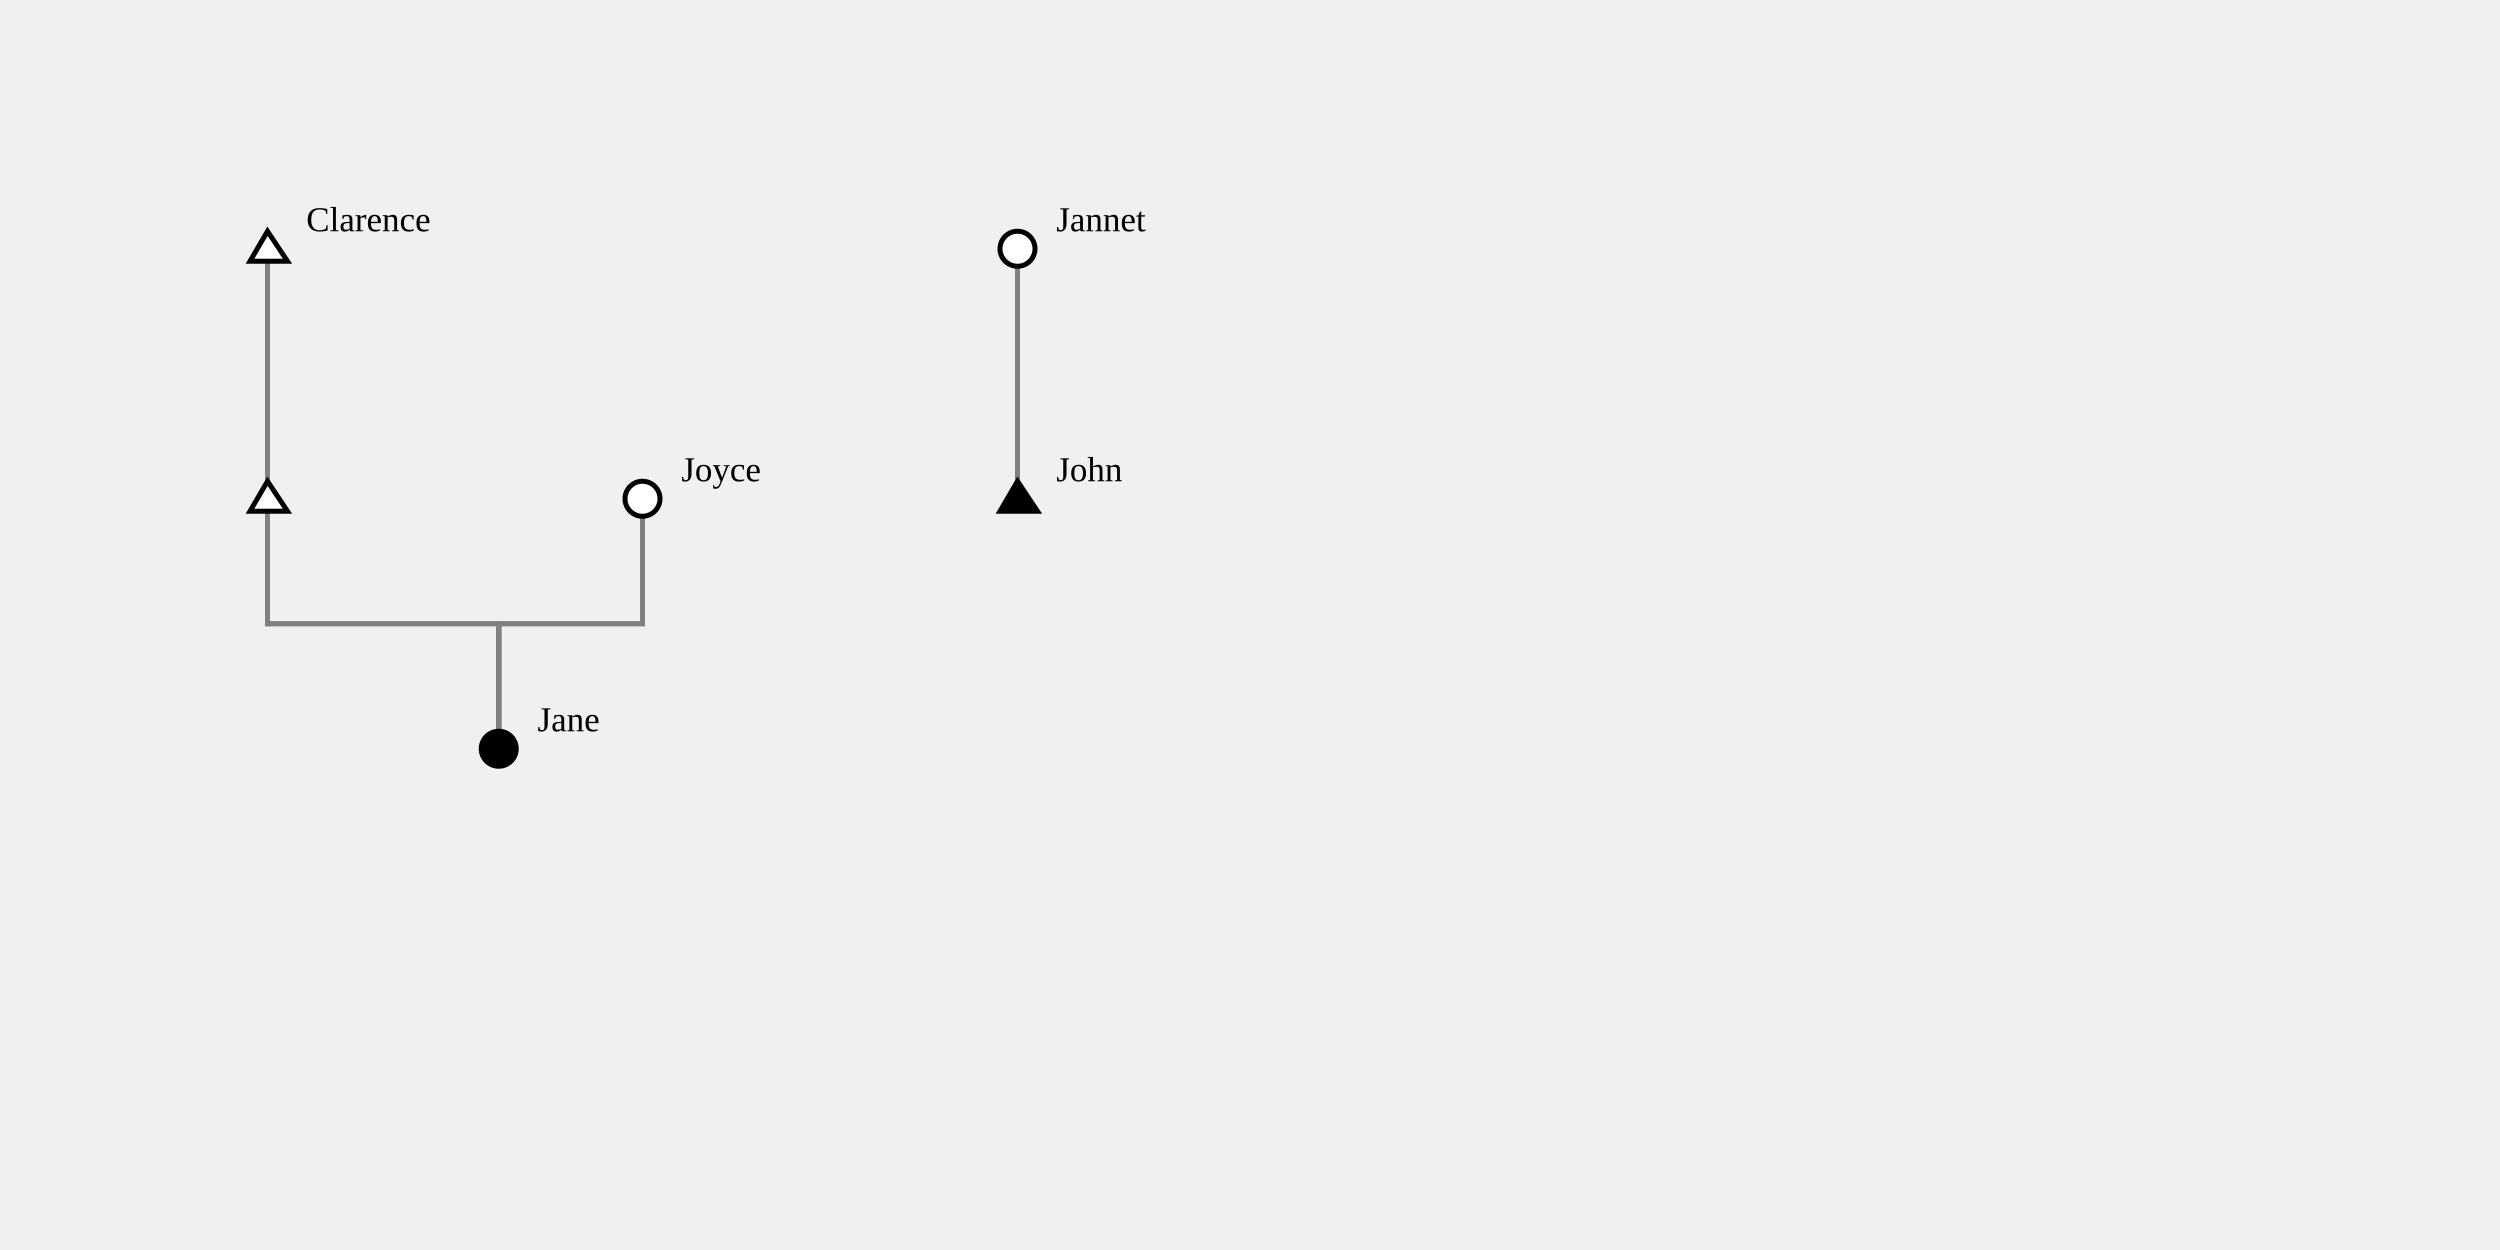
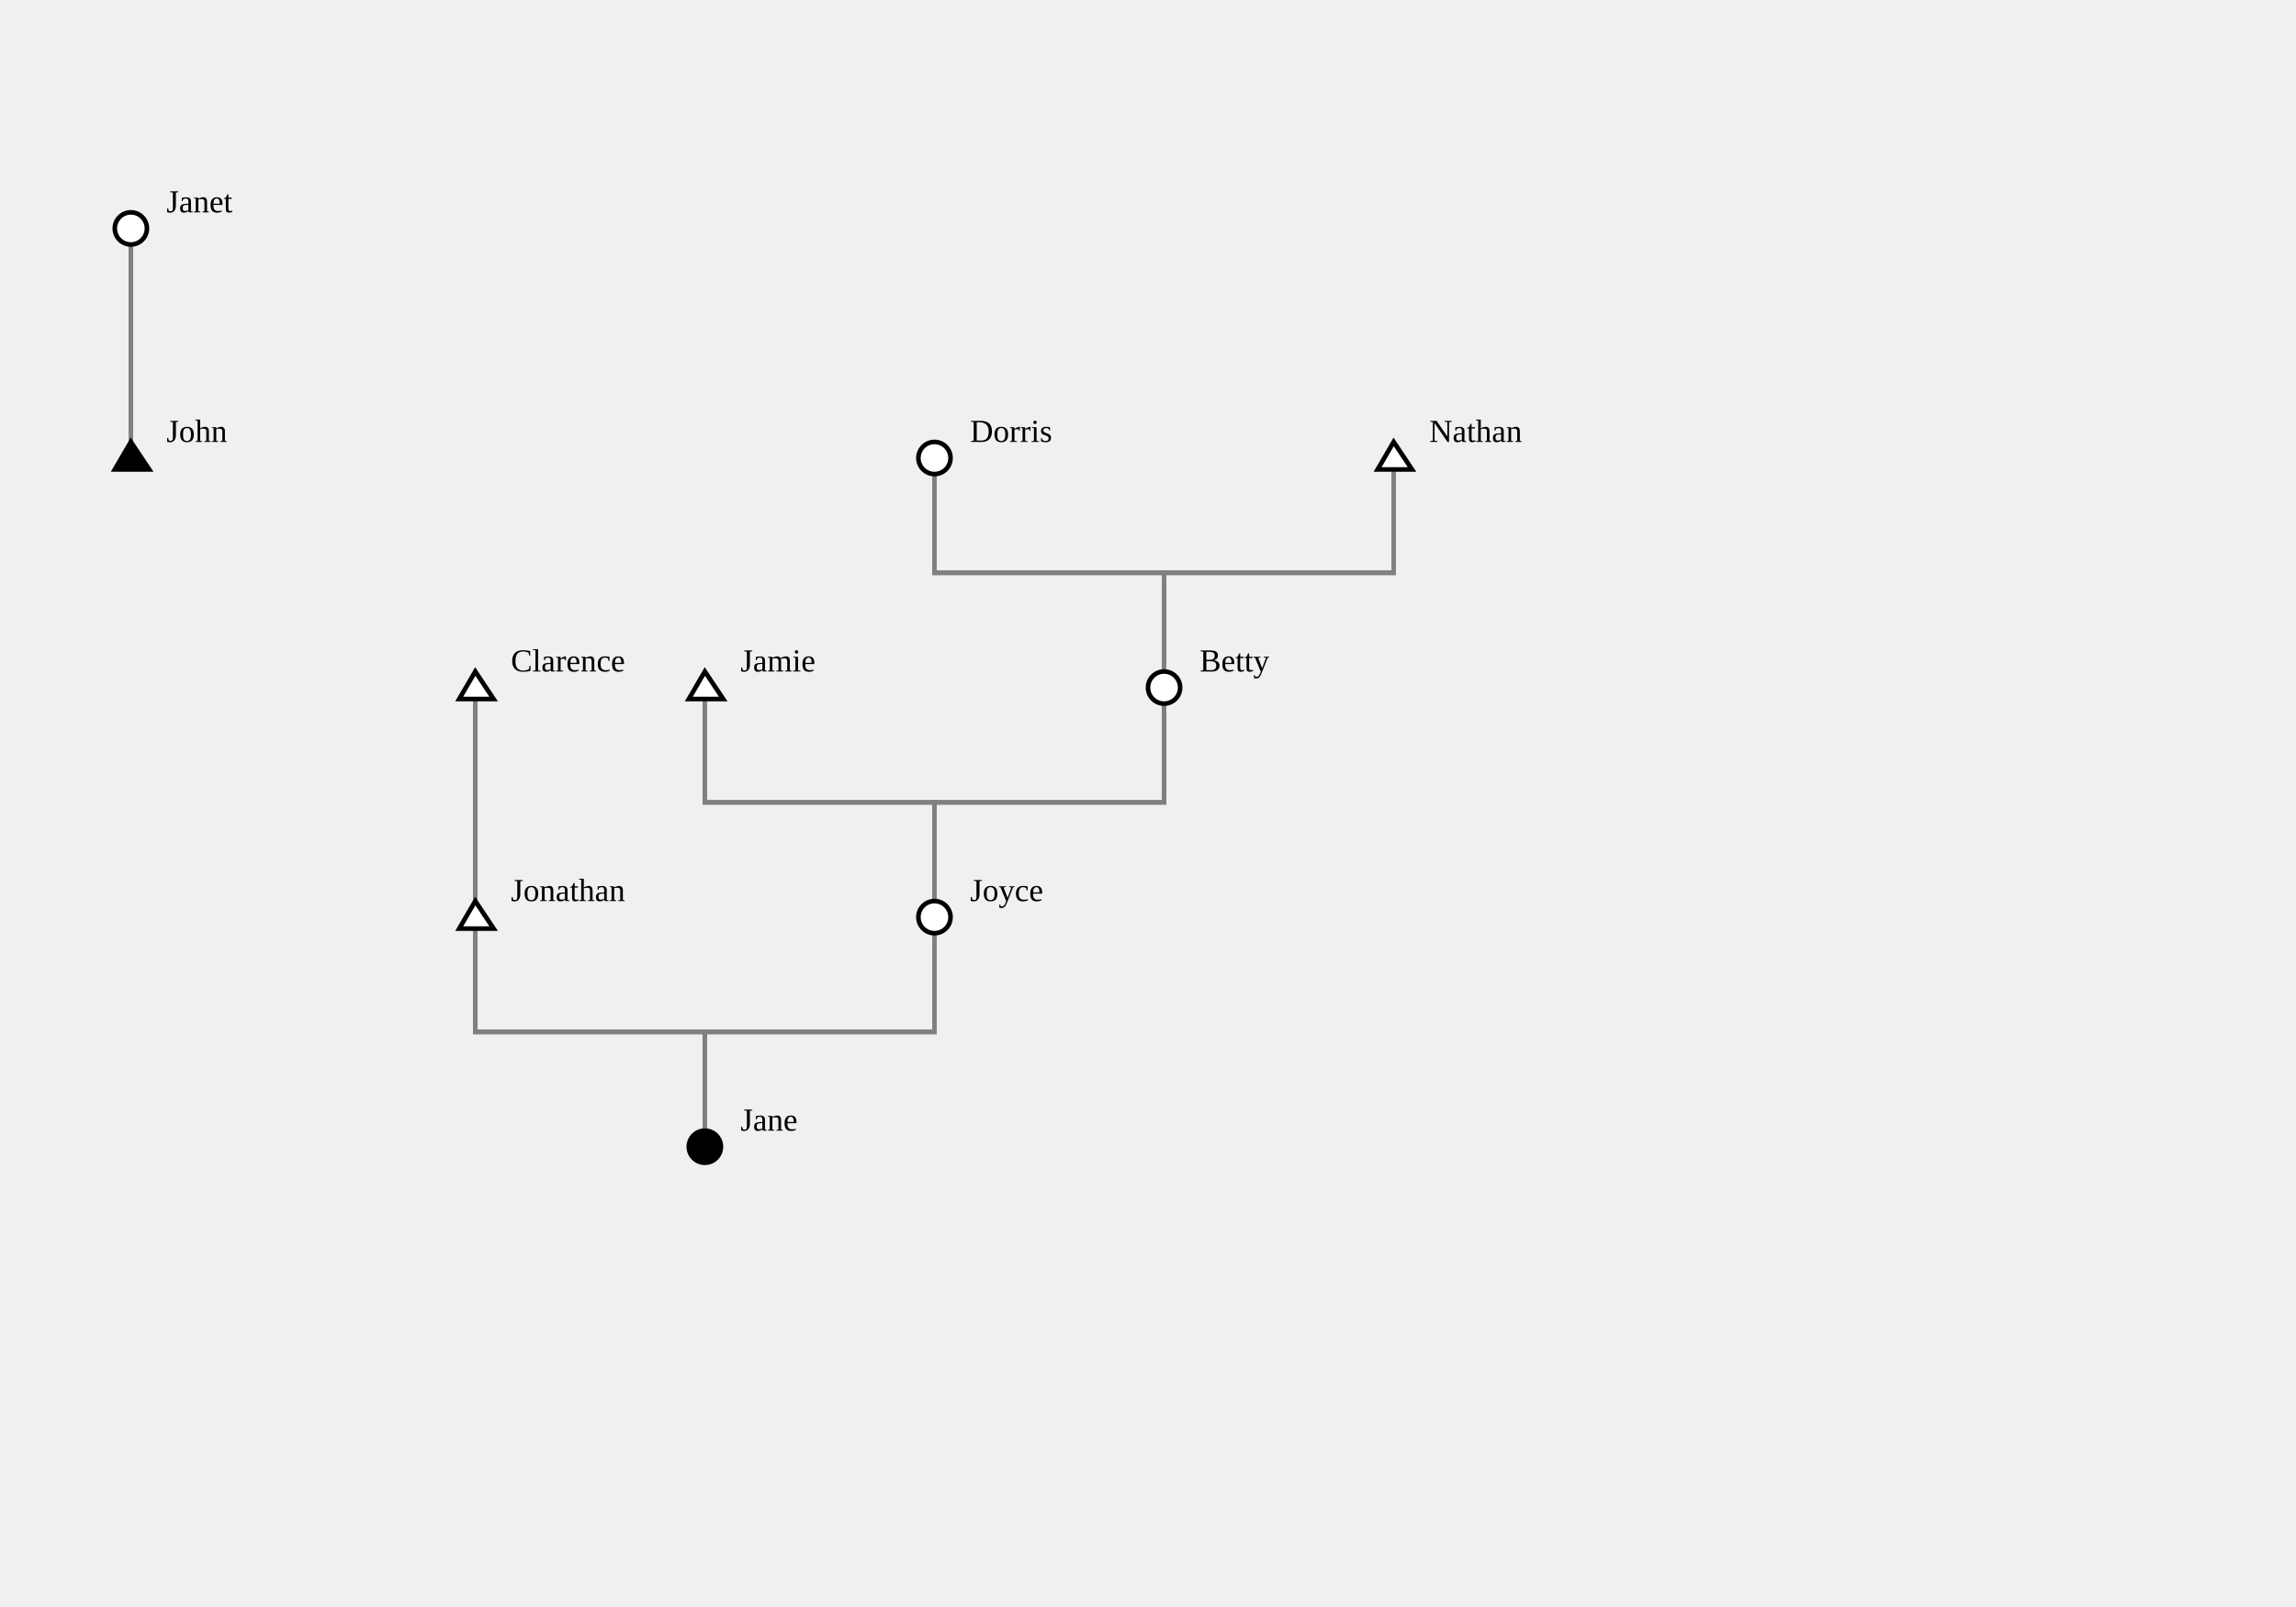
- <svg xmlns="http://www.w3.org/2000/svg" xmlns:ns1="kin" xmlns:ns3="http://mpi.nl/tla/kin" xmlns:xlink="http://www.w3.org/1999/xlink" contentScriptType="text/ecmascript" width="1000" zoomAndPan="magnify" contentStyleType="text/css" height="500" preserveAspectRatio="xMidYMid meet" version="1.0">
+ <svg xmlns="http://www.w3.org/2000/svg" xmlns:ns1="kin" xmlns:ns3="http://mpi.nl/tla/kin" xmlns:xlink="http://www.w3.org/1999/xlink" contentScriptType="text/ecmascript" width="1000" zoomAndPan="magnify" contentStyleType="text/css" height="700" preserveAspectRatio="xMidYMid meet" version="1.0">
  <defs id="KinSymbols">
    <g id="circle">
-       <circle stroke-width="2" height="15" r="7" cx="7" cy="7" stroke="black" />
+       <circle r="7" stroke-width="2" height="15" cx="7" cy="7" stroke="black" />
    </g>
    <g id="square">
-       <rect x="0" width="15" stroke-width="2" height="15" y="0" stroke="black" />
+       <rect x="0" width="15" y="0" height="15" stroke-width="2" stroke="black" />
    </g>
    <g id="square45">
      <rect x="0" y="0" transform="rotate(-45 7 7)" width="15" height="15" stroke="black" stroke-width="2" />
    </g>
    <g id="rhombus">
      <rect x="0" y="0" transform="scale(1,2), rotate(-45 7 7)" width="15" height="15" stroke="black" stroke-width="2" />
    </g>
    <g id="union">
-       <rect fill="white" x="0" width="15" height="15" y="0" stroke="none" />
-       <line y2="2" stroke-width="5" x1="0" x2="15" stroke="black" y1="2" />
-       <line y2="13" stroke-width="5" x1="0" x2="15" stroke="black" y1="13" />
+       <rect fill="white" x="0" width="15" y="0" height="15" stroke="none" />
+       <line y2="2" stroke-width="5" x1="0" x2="15" y1="2" stroke="black" />
+       <line y2="13" stroke-width="5" x1="0" x2="15" y1="13" stroke="black" />
    </g>
    <g id="triangle">
-       <polygon stroke-width="2" points="7,0 0,12 15,12" stroke="black" />
+       <polygon points="7,0 0,12 15,12" stroke-width="2" stroke="black" />
    </g>
    <g id="equals">
      <polyline fill="white" stroke-width="2" points="21,14 -7,14 -7,0 21,0" stroke="black" />
    </g>
    <g id="cross">
      <polyline fill="none" stroke-width="2" points="0,0 14,14 7,7 0,14 14,0" stroke="black" />
    </g>
  </defs>
  <g id="RelationGroup">
    <g id="relation0">
+       <ns1:RelationEntities ego="EfMMM" lineType="sanguineLine" alter="EfMM" relationType="descendant" />
+       <defs>
+         <polyline fill="none" id="relation0Line" stroke-width="2" points="407.0,199.5 407.0,249.5 507.0,249.5 507.0,299.5" stroke="grey" />
+       </defs>
+       <use xlink:actuate="onLoad" xlink:type="simple" id="relation0Lineuse" xlink:show="embed" xlink:href="#relation0Line" />
+     </g>
+     <g id="relation1">
      <ns1:RelationEntities ego="EfF" lineType="sanguineLine" alter="Ef" relationType="descendant" />
      <defs>
-         <polyline fill="none" id="relation0Line" stroke-width="2" points="107.0,199.5 107.0,249.5 199.5,249.5 199.5,299.5" stroke="grey" />
-       </defs>
-       <use xlink:actuate="onLoad" xlink:type="simple" id="relation0Lineuse" xlink:show="embed" xlink:href="#relation0Line" />
-     </g>
-     <g id="relation1">
+         <polyline fill="none" id="relation1Line" stroke-width="2" points="207.0,399.5 207.0,449.5 307.0,449.5 307.0,499.5" stroke="grey" />
+       </defs>
+       <use xlink:actuate="onLoad" xlink:type="simple" id="relation1Lineuse" xlink:show="embed" xlink:href="#relation1Line" />
+     </g>
+     <g id="relation2">
      <ns1:RelationEntities ego="EfF" lineType="sanguineLine" alter="EfFF" relationType="ancestor" />
      <defs>
-         <polyline fill="none" id="relation1Line" stroke-width="2" points="107.0,199.5 107.0,149.5 107.0,149.5 107.0,99.5" stroke="grey" />
-       </defs>
-       <use xlink:actuate="onLoad" xlink:type="simple" id="relation1Lineuse" xlink:show="embed" xlink:href="#relation1Line" />
-     </g>
-     <g id="relation2">
+         <polyline fill="none" id="relation2Line" stroke-width="2" points="207.0,399.5 207.0,349.5 207.0,349.5 207.0,299.5" stroke="grey" />
+       </defs>
+       <use xlink:actuate="onLoad" xlink:type="simple" id="relation2Lineuse" xlink:show="embed" xlink:href="#relation2Line" />
+     </g>
+     <g id="relation3">
      <ns1:RelationEntities ego="Em" lineType="sanguineLine" alter="EmM" relationType="ancestor" />
      <defs>
-         <polyline fill="none" id="relation2Line" stroke-width="2" points="407.0,199.5 407.0,149.5 407.0,149.5 407.0,99.5" stroke="grey" />
-       </defs>
-       <use xlink:actuate="onLoad" xlink:type="simple" id="relation2Lineuse" xlink:show="embed" xlink:href="#relation2Line" />
-     </g>
-     <g id="relation3">
+         <polyline fill="none" id="relation3Line" stroke-width="2" points="57.0,199.5 57.0,149.5 57.0,149.5 57.0,99.5" stroke="grey" />
+       </defs>
+       <use xlink:actuate="onLoad" xlink:type="simple" id="relation3Lineuse" xlink:show="embed" xlink:href="#relation3Line" />
+     </g>
+     <g id="relation4">
+       <ns1:RelationEntities ego="EfMM" lineType="sanguineLine" alter="EfM" relationType="descendant" />
+       <defs>
+         <polyline fill="none" id="relation4Line" stroke-width="2" points="507.0,299.5 507.0,349.5 407.0,349.5 407.0,399.5" stroke="grey" />
+       </defs>
+       <use xlink:actuate="onLoad" xlink:type="simple" id="relation4Lineuse" xlink:show="embed" xlink:href="#relation4Line" />
+     </g>
+     <g id="relation5">
+       <ns1:RelationEntities ego="EfMM" lineType="sanguineLine" alter="EfMMF" relationType="ancestor" />
+       <defs>
+         <polyline fill="none" id="relation5Line" stroke-width="2" points="507.0,299.5 507.0,249.5 607.0,249.5 607.0,199.5" stroke="grey" />
+       </defs>
+       <use xlink:actuate="onLoad" xlink:type="simple" id="relation5Lineuse" xlink:show="embed" xlink:href="#relation5Line" />
+     </g>
+     <g id="relation6">
+       <ns1:RelationEntities ego="EfMM" lineType="sanguineLine" alter="EfMMM" relationType="ancestor" />
+       <defs>
+         <polyline fill="none" id="relation6Line" stroke-width="2" points="507.0,299.5 507.0,249.5 407.0,249.5 407.0,199.5" stroke="grey" />
+       </defs>
+       <use xlink:actuate="onLoad" xlink:type="simple" id="relation6Lineuse" xlink:show="embed" xlink:href="#relation6Line" />
+     </g>
+     <g id="relation7">
      <ns1:RelationEntities ego="EfFF" lineType="sanguineLine" alter="EfF" relationType="descendant" />
      <defs>
-         <polyline fill="none" id="relation3Line" stroke-width="2" points="107.0,99.5 107.0,149.5 107.0,149.5 107.0,199.5" stroke="grey" />
-       </defs>
-       <use xlink:actuate="onLoad" xlink:type="simple" id="relation3Lineuse" xlink:show="embed" xlink:href="#relation3Line" />
-     </g>
-     <g id="relation4">
+         <polyline fill="none" id="relation7Line" stroke-width="2" points="207.0,299.5 207.0,349.5 207.0,349.5 207.0,399.5" stroke="grey" />
+       </defs>
+       <use xlink:actuate="onLoad" xlink:type="simple" id="relation7Lineuse" xlink:show="embed" xlink:href="#relation7Line" />
+     </g>
+     <g id="relation8">
+       <ns1:RelationEntities ego="EfMMF" lineType="sanguineLine" alter="EfMM" relationType="descendant" />
+       <defs>
+         <polyline fill="none" id="relation8Line" stroke-width="2" points="607.0,199.5 607.0,249.5 507.0,249.5 507.0,299.5" stroke="grey" />
+       </defs>
+       <use xlink:actuate="onLoad" xlink:type="simple" id="relation8Lineuse" xlink:show="embed" xlink:href="#relation8Line" />
+     </g>
+     <g id="relation9">
      <ns1:RelationEntities ego="EfM" lineType="sanguineLine" alter="Ef" relationType="descendant" />
      <defs>
-         <polyline fill="none" id="relation4Line" stroke-width="2" points="257.0,199.5 257.0,249.5 199.5,249.5 199.5,299.5" stroke="grey" />
-       </defs>
-       <use xlink:actuate="onLoad" xlink:type="simple" id="relation4Lineuse" xlink:show="embed" xlink:href="#relation4Line" />
-     </g>
-     <g id="relation5">
+         <polyline fill="none" id="relation9Line" stroke-width="2" points="407.0,399.5 407.0,449.5 307.0,449.5 307.0,499.5" stroke="grey" />
+       </defs>
+       <use xlink:actuate="onLoad" xlink:type="simple" id="relation9Lineuse" xlink:show="embed" xlink:href="#relation9Line" />
+     </g>
+     <g id="relation10">
+       <ns1:RelationEntities ego="EfM" lineType="sanguineLine" alter="EfMF" relationType="ancestor" />
+       <defs>
+         <polyline fill="none" id="relation10Line" stroke-width="2" points="407.0,399.5 407.0,349.5 307.0,349.5 307.0,299.5" stroke="grey" />
+       </defs>
+       <use xlink:actuate="onLoad" xlink:type="simple" id="relation10Lineuse" xlink:show="embed" xlink:href="#relation10Line" />
+     </g>
+     <g id="relation11">
+       <ns1:RelationEntities ego="EfM" lineType="sanguineLine" alter="EfMM" relationType="ancestor" />
+       <defs>
+         <polyline fill="none" id="relation11Line" stroke-width="2" points="407.0,399.5 407.0,349.5 507.0,349.5 507.0,299.5" stroke="grey" />
+       </defs>
+       <use xlink:actuate="onLoad" xlink:type="simple" id="relation11Lineuse" xlink:show="embed" xlink:href="#relation11Line" />
+     </g>
+     <g id="relation12">
      <ns1:RelationEntities ego="EmM" lineType="sanguineLine" alter="Em" relationType="descendant" />
      <defs>
-         <polyline fill="none" id="relation5Line" stroke-width="2" points="407.0,99.5 407.0,149.5 407.0,149.5 407.0,199.5" stroke="grey" />
-       </defs>
-       <use xlink:actuate="onLoad" xlink:type="simple" id="relation5Lineuse" xlink:show="embed" xlink:href="#relation5Line" />
-     </g>
-     <g id="relation6">
+         <polyline fill="none" id="relation12Line" stroke-width="2" points="57.0,99.5 57.0,149.5 57.0,149.5 57.0,199.5" stroke="grey" />
+       </defs>
+       <use xlink:actuate="onLoad" xlink:type="simple" id="relation12Lineuse" xlink:show="embed" xlink:href="#relation12Line" />
+     </g>
+     <g id="relation13">
      <ns1:RelationEntities ego="Ef" lineType="sanguineLine" alter="EfM" relationType="ancestor" />
      <defs>
-         <polyline fill="none" id="relation6Line" stroke-width="2" points="199.5,299.5 199.5,249.5 257.0,249.5 257.0,199.5" stroke="grey" />
-       </defs>
-       <use xlink:actuate="onLoad" xlink:type="simple" id="relation6Lineuse" xlink:show="embed" xlink:href="#relation6Line" />
-     </g>
-     <g id="relation7">
+         <polyline fill="none" id="relation13Line" stroke-width="2" points="307.0,499.5 307.0,449.5 407.0,449.5 407.0,399.5" stroke="grey" />
+       </defs>
+       <use xlink:actuate="onLoad" xlink:type="simple" id="relation13Lineuse" xlink:show="embed" xlink:href="#relation13Line" />
+     </g>
+     <g id="relation14">
      <ns1:RelationEntities ego="Ef" lineType="sanguineLine" alter="EfF" relationType="ancestor" />
      <defs>
-         <polyline fill="none" id="relation7Line" stroke-width="2" points="199.5,299.5 199.5,249.5 107.0,249.5 107.0,199.5" stroke="grey" />
-       </defs>
-       <use xlink:actuate="onLoad" xlink:type="simple" id="relation7Lineuse" xlink:show="embed" xlink:href="#relation7Line" />
+         <polyline fill="none" id="relation14Line" stroke-width="2" points="307.0,499.5 307.0,449.5 207.0,449.5 207.0,399.5" stroke="grey" />
+       </defs>
+       <use xlink:actuate="onLoad" xlink:type="simple" id="relation14Lineuse" xlink:show="embed" xlink:href="#relation14Line" />
+     </g>
+     <g id="relation15">
+       <ns1:RelationEntities ego="EfMF" lineType="sanguineLine" alter="EfM" relationType="descendant" />
+       <defs>
+         <polyline fill="none" id="relation15Line" stroke-width="2" points="307.0,299.5 307.0,349.5 407.0,349.5 407.0,399.5" stroke="grey" />
+       </defs>
+       <use xlink:actuate="onLoad" xlink:type="simple" id="relation15Lineuse" xlink:show="embed" xlink:href="#relation15Line" />
    </g>
  </g>
  <g id="EntityGroup">
-     <g id="EfF" ns3:kintype="EfF" transform="translate(100.0, 192.5)" ns3:path="EfF">
+     <g id="EfMMM" ns3:kintype="EfMMM" transform="translate(400.0, 192.5)" ns3:path="">
+       <use fill="white" xlink:href="#circle" xlink:type="simple" xlink:actuate="onLoad" id="EfMMMsymbol" stroke="black" xlink:show="embed" stroke-width="2" />
+       <text x="22.5" fill="black" font-size="14" stroke-width="0" y="0">Dorris</text>
+     </g>
+     <g id="EfF" ns3:kintype="EfF" transform="translate(200.0, 392.5)" ns3:path="">
      <use fill="white" xlink:href="#triangle" xlink:type="simple" xlink:actuate="onLoad" id="EfFsymbol" stroke="black" xlink:show="embed" stroke-width="2" />
-     </g>
-     <g id="Em" ns3:kintype="Em" transform="translate(400.0, 192.5)" ns3:path="Em">
+       <text x="22.5" fill="black" font-size="14" stroke-width="0" y="0">Jonathan</text>
+     </g>
+     <g id="Em" ns3:kintype="Em" transform="translate(50.0, 192.5)" ns3:path="">
      <use fill="black" xlink:href="#triangle" xlink:type="simple" xlink:actuate="onLoad" id="Emsymbol" stroke="black" xlink:show="embed" stroke-width="2" />
      <text x="22.5" fill="black" font-size="14" stroke-width="0" y="0">John</text>
    </g>
-     <g id="EfFF" ns3:kintype="EfFF" transform="translate(100.0, 92.5)" ns3:path="EfFF">
+     <g id="EfMM" ns3:kintype="EfMM" transform="translate(500.0, 292.5)" ns3:path="">
+       <use fill="white" xlink:href="#circle" xlink:type="simple" xlink:actuate="onLoad" id="EfMMsymbol" stroke="black" xlink:show="embed" stroke-width="2" />
+       <text x="22.5" fill="black" font-size="14" stroke-width="0" y="0">Betty</text>
+     </g>
+     <g id="EfFF" ns3:kintype="EfFF" transform="translate(200.0, 292.5)" ns3:path="">
      <use fill="white" xlink:href="#triangle" xlink:type="simple" xlink:actuate="onLoad" id="EfFFsymbol" stroke="black" xlink:show="embed" stroke-width="2" />
      <text x="22.5" fill="black" font-size="14" stroke-width="0" y="0">Clarence</text>
    </g>
-     <g id="EfM" ns3:kintype="EfM" transform="translate(250.0, 192.5)" ns3:path="EfM">
+     <g id="EfMMF" ns3:kintype="EfMMF" transform="translate(600.0, 192.5)" ns3:path="">
+       <use fill="white" xlink:href="#triangle" xlink:type="simple" xlink:actuate="onLoad" id="EfMMFsymbol" stroke="black" xlink:show="embed" stroke-width="2" />
+       <text x="22.5" fill="black" font-size="14" stroke-width="0" y="0">Nathan</text>
+     </g>
+     <g id="EfM" ns3:kintype="EfM" transform="translate(400.0, 392.5)" ns3:path="">
      <use fill="white" xlink:href="#circle" xlink:type="simple" xlink:actuate="onLoad" id="EfMsymbol" stroke="black" xlink:show="embed" stroke-width="2" />
      <text x="22.5" fill="black" font-size="14" stroke-width="0" y="0">Joyce</text>
    </g>
-     <g id="EmM" ns3:kintype="EmM" transform="translate(400.0, 92.5)" ns3:path="EmM">
+     <g id="EmM" ns3:kintype="EmM" transform="translate(50.0, 92.5)" ns3:path="">
      <use fill="white" xlink:href="#circle" xlink:type="simple" xlink:actuate="onLoad" id="EmMsymbol" stroke="black" xlink:show="embed" stroke-width="2" />
-       <text x="22.5" fill="black" font-size="14" stroke-width="0" y="0">Jannet</text>
-     </g>
-     <g id="Ef" ns3:kintype="Ef" transform="translate(192.5, 292.5)" ns3:path="Ef">
+       <text x="22.5" fill="black" font-size="14" stroke-width="0" y="0">Janet</text>
+     </g>
+     <g id="Ef" ns3:kintype="Ef" transform="translate(300.0, 492.5)" ns3:path="">
      <use fill="black" xlink:href="#circle" xlink:type="simple" xlink:actuate="onLoad" id="Efsymbol" stroke="black" xlink:show="embed" stroke-width="2" />
      <text x="22.5" fill="black" font-size="14" stroke-width="0" y="0">Jane</text>
+     </g>
+     <g id="EfMF" ns3:kintype="EfMF" transform="translate(300.0, 292.5)" ns3:path="">
+       <use fill="white" xlink:href="#triangle" xlink:type="simple" xlink:actuate="onLoad" id="EfMFsymbol" stroke="black" xlink:show="embed" stroke-width="2" />
+       <text x="22.5" fill="black" font-size="14" stroke-width="0" y="0">Jamie</text>
    </g>
  </g>
  <g id="LabelsGroup" />
  <ns3:KinDiagramData>
    <ns3:KinTypeString>Ef:Jane</ns3:KinTypeString>
-     <ns3:KinTypeString>Em:John</ns3:KinTypeString>
-     <ns3:KinTypeString>EmM:Janet</ns3:KinTypeString>
    <ns3:KinTypeString>EfM:Joyce</ns3:KinTypeString>
+     <ns3:KinTypeString>EfMF:Jamie</ns3:KinTypeString>
    <ns3:KinTypeString>EfFF:Clarence</ns3:KinTypeString>
    <ns3:KinTypeString>EfF:Jonathan</ns3:KinTypeString>
    <ns3:KinTypeString>EfMMF:Nathan</ns3:KinTypeString>
    <ns3:KinTypeString>EfMM:Betty</ns3:KinTypeString>
+     <ns3:KinTypeString>EfMMM:Dorris</ns3:KinTypeString>
+     <ns3:KinTypeString>Em:John</ns3:KinTypeString>
+     <ns3:KinTypeString>EmM:Janet</ns3:KinTypeString>
    <ns3:IndexParameters>
      <ns3:LabelFields>
        <ns3:IndexerParam ns3:XPath="*:Kinnate/*:Entity/*:Name" />
        <ns3:IndexerParam ns3:XPath="*:Kinnate/*:Gedcom/*:Entity/*:NAME/*:NAME" />
        <ns3:IndexerParam ns3:XPath="*:Kinnate/*:Gedcom/*:Entity[*:GedcomType='FAM']/*:GedcomType" />
        <ns3:IndexerParam ns3:XPath="*:Kinnate/*:Gedcom/*:Entity/*:Text" />
        <ns3:IndexerParam ns3:XPath="*:Kinnate/*:Gedcom/*:Entity/*:NAME/*:NPFX" />
        <ns3:IndexerParam ns3:XPath="*:Kinnate/*:Gedcom/*:Entity/*:NoteText" />
      </ns3:LabelFields>
      <ns3:SymbolFieldsFields>
        <ns3:IndexerParam ns3:XPath="*:Kinnate/*:Gedcom/*:Entity[*:SEX='M']" ns3:Value="triangle" />
        <ns3:IndexerParam ns3:XPath="*:Kinnate/*:Gedcom/*:Entity[*:SEX='F']" ns3:Value="circle" />
        <ns3:IndexerParam ns3:XPath="*:Kinnate/*:Gedcom/*:Entity[*:GedcomType='FAM']" ns3:Value="union" />
      </ns3:SymbolFieldsFields>
      <ns3:AncestorFields>
        <ns3:IndexerParam ns3:XPath="Kinnate.Gedcom.Entity.FAMC" />
        <ns3:IndexerParam ns3:XPath="Kinnate.Gedcom.Entity.BIRT.FAMC" />
        <ns3:IndexerParam ns3:XPath="Kinnate.Gedcom.Entity.CHR.FAMC" />
        <ns3:IndexerParam ns3:XPath="Kinnate.Gedcom.Entity.ADOP.FAMC" />
        <ns3:IndexerParam ns3:XPath="Kinnate.Gedcom.Entity.SLGC.FAMC" />
        <ns3:IndexerParam ns3:XPath="Kinnate.Gedcom.Entity.HUSB" />
        <ns3:IndexerParam ns3:XPath="Kinnate.Gedcom.Entity.WIFE" />
        <ns3:IndexerParam ns3:XPath="ancestor" />
      </ns3:AncestorFields>
      <ns3:DecendantFields>
        <ns3:IndexerParam ns3:XPath="Kinnate.Gedcom.Entity.CHIL" />
        <ns3:IndexerParam ns3:XPath="Kinnate.Gedcom.Entity.FAMS" />
        <ns3:IndexerParam ns3:XPath="descendant" />
      </ns3:DecendantFields>
    </ns3:IndexParameters>
    <ns3:KinTermGroup ns3:Show="true" ns3:GroupColour="blue" ns3:GroupName="English terms" ns3:Generate="false">
      <ns3:KinTerm ns3:Term="Grand Mother" ns3:Alter="MM" />
      <ns3:KinTerm ns3:Term="Aunt" ns3:Alter="MZ|FZ" />
      <ns3:KinTerm ns3:Term="Uncle" ns3:Alter="MB|FB" />
      <ns3:KinTerm ns3:Term="Grand Father" ns3:Alter="FF" />
    </ns3:KinTermGroup>
    <ns3:KinTermGroup ns3:Show="true" ns3:GroupColour="cyan" ns3:GroupName="Hawaiian Kin Terms" ns3:GroupDescription="http://umanitoba.ca/faculties/arts/anthropology/tutor/kinterms/hawaiian.html" ns3:Generate="false">
      <ns3:KinTerm ns3:Term="Makuakane" ns3:Description="Father, Uncle" ns3:Alter="F|FB|MB" />
      <ns3:KinTerm ns3:Term="Makuahini" ns3:Description="Mother, Aunt" ns3:Alter="M|MZ|FZ" />
      <ns3:KinTerm ns3:Term="Kaikua'ana" ns3:Description="" ns3:Alter="E(male)B|E(male)FBS|E(male)FZS|E(male)MBS|E(male)MZS" />
      <ns3:KinTerm ns3:Term="Kaikua'ana" ns3:Description="Brother/Sister, Cousin" ns3:Alter="E(female)Z|E(female)FBD|E(female)FZD|E(female)MBD|E(female)MZD" />
      <ns3:KinTerm ns3:Term="Kaikuane" ns3:Description="Brother, Cousin" ns3:Alter="E(female)B|E(female)FBS|E(female)FZS|E(female)MBS|E(female)MZS" />
      <ns3:KinTerm ns3:Term="Kaikuane" ns3:Description="Sister, Cousin" ns3:Alter="E(male)Z|E(male)FBD|E(male)FZD|E(male)MBD|E(male)MZD" />
      <ns3:KinTerm ns3:Term="Keikikane" ns3:Description="Son, Nephew" ns3:Alter="S|BS|ZS" />
      <ns3:KinTerm ns3:Term="Keikamahini" ns3:Description="Daughter, Niece" ns3:Alter="D|BD|ZD" />
    </ns3:KinTermGroup>
    <ns3:ShowLabels>true</ns3:ShowLabels>
    <ns3:ShowKinTypeLabels>false</ns3:ShowKinTypeLabels>
    <ns3:ShowKinTermLabels>false</ns3:ShowKinTermLabels>
    <ns3:ShowKinTermLines>true</ns3:ShowKinTermLines>
    <ns3:SnapToGrid>true</ns3:SnapToGrid>
    <ns3:ShowSanguineLines>true</ns3:ShowSanguineLines>
    <ns3:ShowArchiveLinks>false</ns3:ShowArchiveLinks>
    <ns3:EntityData>
      <ns3:EntityArray>
+         <Identifier>EfMMM</Identifier>
+         <KinType>EfMMM</KinType>
+         <isEgo>false</isEgo>
+         <Labels />
+         <Relations>
+           <Relation>
+             <generationalDistance>0</generationalDistance>
+             <Identifier>EfMM</Identifier>
+             <Type>descendant</Type>
+             <Line>sanguineLine</Line>
+           </Relation>
+         </Relations>
+         <isVisible>true</isVisible>
+         <xPos>2</xPos>
+       </ns3:EntityArray>
+       <ns3:EntityArray>
        <Identifier>EfF</Identifier>
-         <Path>EfF</Path>
        <KinType>EfF</KinType>
        <isEgo>false</isEgo>
        <Labels />
        <Relations>
          <Relation>
            <generationalDistance>0</generationalDistance>
            <Identifier>Ef</Identifier>
            <Type>descendant</Type>
            <Line>sanguineLine</Line>
          </Relation>
          <Relation>
            <generationalDistance>0</generationalDistance>
            <Identifier>EfFF</Identifier>
            <Type>ancestor</Type>
            <Line>sanguineLine</Line>
          </Relation>
        </Relations>
-         <ArchiveLink>http://corpus1.mpi.nl/ds/imdi_browser/?openpath=hdl%3A1839%2F00-0000-0000-000D-2E72-7</ArchiveLink>
-         <ArchiveLink>http://www.google.com</ArchiveLink>
-         <ArchiveLink>http://www.mpi.nl</ArchiveLink>
-         <isVisible>true</isVisible>
-         <xPos>2</xPos>
+         <isVisible>true</isVisible>
+         <xPos>0</xPos>
      </ns3:EntityArray>
      <ns3:EntityArray>
        <Identifier>Em</Identifier>
-         <Path>Em</Path>
        <KinType>Em</KinType>
        <isEgo>true</isEgo>
-         <Labels>
-           <String>John</String>
-         </Labels>
+         <Labels />
        <Relations>
          <Relation>
            <generationalDistance>0</generationalDistance>
            <Identifier>EmM</Identifier>
            <Type>ancestor</Type>
            <Line>sanguineLine</Line>
          </Relation>
        </Relations>
-         <ArchiveLink>http://corpus1.mpi.nl/ds/imdi_browser/?openpath=hdl%3A1839%2F00-0000-0000-000D-2E72-7</ArchiveLink>
-         <ArchiveLink>http://www.google.com</ArchiveLink>
-         <ArchiveLink>http://www.mpi.nl</ArchiveLink>
        <isVisible>true</isVisible>
        <xPos>1</xPos>
      </ns3:EntityArray>
      <ns3:EntityArray>
+         <Identifier>EfMM</Identifier>
+         <KinType>EfMM</KinType>
+         <isEgo>false</isEgo>
+         <Labels />
+         <Relations>
+           <Relation>
+             <generationalDistance>0</generationalDistance>
+             <Identifier>EfM</Identifier>
+             <Type>descendant</Type>
+             <Line>sanguineLine</Line>
+           </Relation>
+           <Relation>
+             <generationalDistance>0</generationalDistance>
+             <Identifier>EfMMF</Identifier>
+             <Type>ancestor</Type>
+             <Line>sanguineLine</Line>
+           </Relation>
+           <Relation>
+             <generationalDistance>0</generationalDistance>
+             <Identifier>EfMMM</Identifier>
+             <Type>ancestor</Type>
+             <Line>sanguineLine</Line>
+           </Relation>
+         </Relations>
+         <isVisible>true</isVisible>
+         <xPos>2</xPos>
+       </ns3:EntityArray>
+       <ns3:EntityArray>
        <Identifier>EfFF</Identifier>
-         <Path>EfFF</Path>
        <KinType>EfFF</KinType>
        <isEgo>false</isEgo>
-         <Labels>
-           <String>Clarence</String>
-         </Labels>
+         <Labels />
        <Relations>
          <Relation>
            <generationalDistance>0</generationalDistance>
            <Identifier>EfF</Identifier>
            <Type>descendant</Type>
            <Line>sanguineLine</Line>
          </Relation>
        </Relations>
-         <ArchiveLink>http://corpus1.mpi.nl/ds/imdi_browser/?openpath=hdl%3A1839%2F00-0000-0000-000D-2E72-7</ArchiveLink>
-         <ArchiveLink>http://www.google.com</ArchiveLink>
-         <ArchiveLink>http://www.mpi.nl</ArchiveLink>
        <isVisible>true</isVisible>
        <xPos>0</xPos>
      </ns3:EntityArray>
      <ns3:EntityArray>
+         <Identifier>EfMMF</Identifier>
+         <KinType>EfMMF</KinType>
+         <isEgo>false</isEgo>
+         <Labels />
+         <Relations>
+           <Relation>
+             <generationalDistance>0</generationalDistance>
+             <Identifier>EfMM</Identifier>
+             <Type>descendant</Type>
+             <Line>sanguineLine</Line>
+           </Relation>
+         </Relations>
+         <isVisible>true</isVisible>
+         <xPos>0</xPos>
+       </ns3:EntityArray>
+       <ns3:EntityArray>
        <Identifier>EfM</Identifier>
-         <Path>EfM</Path>
        <KinType>EfM</KinType>
        <isEgo>false</isEgo>
-         <Labels>
-           <String>Joyce</String>
-         </Labels>
+         <Labels />
        <Relations>
          <Relation>
            <generationalDistance>0</generationalDistance>
            <Identifier>Ef</Identifier>
            <Type>descendant</Type>
            <Line>sanguineLine</Line>
          </Relation>
-         </Relations>
-         <ArchiveLink>http://corpus1.mpi.nl/ds/imdi_browser/?openpath=hdl%3A1839%2F00-0000-0000-000D-2E72-7</ArchiveLink>
-         <ArchiveLink>http://www.google.com</ArchiveLink>
-         <ArchiveLink>http://www.mpi.nl</ArchiveLink>
-         <isVisible>true</isVisible>
-         <xPos>0</xPos>
+           <Relation>
+             <generationalDistance>0</generationalDistance>
+             <Identifier>EfMF</Identifier>
+             <Type>ancestor</Type>
+             <Line>sanguineLine</Line>
+           </Relation>
+           <Relation>
+             <generationalDistance>0</generationalDistance>
+             <Identifier>EfMM</Identifier>
+             <Type>ancestor</Type>
+             <Line>sanguineLine</Line>
+           </Relation>
+         </Relations>
+         <isVisible>true</isVisible>
+         <xPos>2</xPos>
      </ns3:EntityArray>
      <ns3:EntityArray>
        <Identifier>EmM</Identifier>
-         <Path>EmM</Path>
        <KinType>EmM</KinType>
        <isEgo>false</isEgo>
-         <Labels>
-           <String>Jannet</String>
-         </Labels>
+         <Labels />
        <Relations>
          <Relation>
            <generationalDistance>0</generationalDistance>
            <Identifier>Em</Identifier>
            <Type>descendant</Type>
            <Line>sanguineLine</Line>
          </Relation>
        </Relations>
-         <ArchiveLink>http://corpus1.mpi.nl/ds/imdi_browser/?openpath=hdl%3A1839%2F00-0000-0000-000D-2E72-7</ArchiveLink>
-         <ArchiveLink>http://www.google.com</ArchiveLink>
-         <ArchiveLink>http://www.mpi.nl</ArchiveLink>
        <isVisible>true</isVisible>
        <xPos>2</xPos>
      </ns3:EntityArray>
      <ns3:EntityArray>
        <Identifier>Ef</Identifier>
-         <Path>Ef</Path>
        <KinType>Ef</KinType>
        <isEgo>true</isEgo>
-         <Labels>
-           <String>Jane</String>
-         </Labels>
+         <Labels />
        <Relations>
          <Relation>
            <generationalDistance>0</generationalDistance>
            <Identifier>EfM</Identifier>
            <Type>ancestor</Type>
            <Line>sanguineLine</Line>
          </Relation>
          <Relation>
            <generationalDistance>0</generationalDistance>
            <Identifier>EfF</Identifier>
            <Type>ancestor</Type>
            <Line>sanguineLine</Line>
          </Relation>
        </Relations>
-         <ArchiveLink>http://corpus1.mpi.nl/ds/imdi_browser/?openpath=hdl%3A1839%2F00-0000-0000-000D-2E72-7</ArchiveLink>
-         <ArchiveLink>http://www.google.com</ArchiveLink>
-         <ArchiveLink>http://www.mpi.nl</ArchiveLink>
        <isVisible>true</isVisible>
        <xPos>2</xPos>
      </ns3:EntityArray>
+       <ns3:EntityArray>
+         <Identifier>EfMF</Identifier>
+         <KinType>EfMF</KinType>
+         <isEgo>false</isEgo>
+         <Labels />
+         <Relations>
+           <Relation>
+             <generationalDistance>0</generationalDistance>
+             <Identifier>EfM</Identifier>
+             <Type>descendant</Type>
+             <Line>sanguineLine</Line>
+           </Relation>
+         </Relations>
+         <isVisible>true</isVisible>
+         <xPos>1</xPos>
+       </ns3:EntityArray>
      <gridWidth>3</gridWidth>
-       <gridHeight>3</gridHeight>
+       <gridHeight>5</gridHeight>
    </ns3:EntityData>
  </ns3:KinDiagramData>
</svg>
